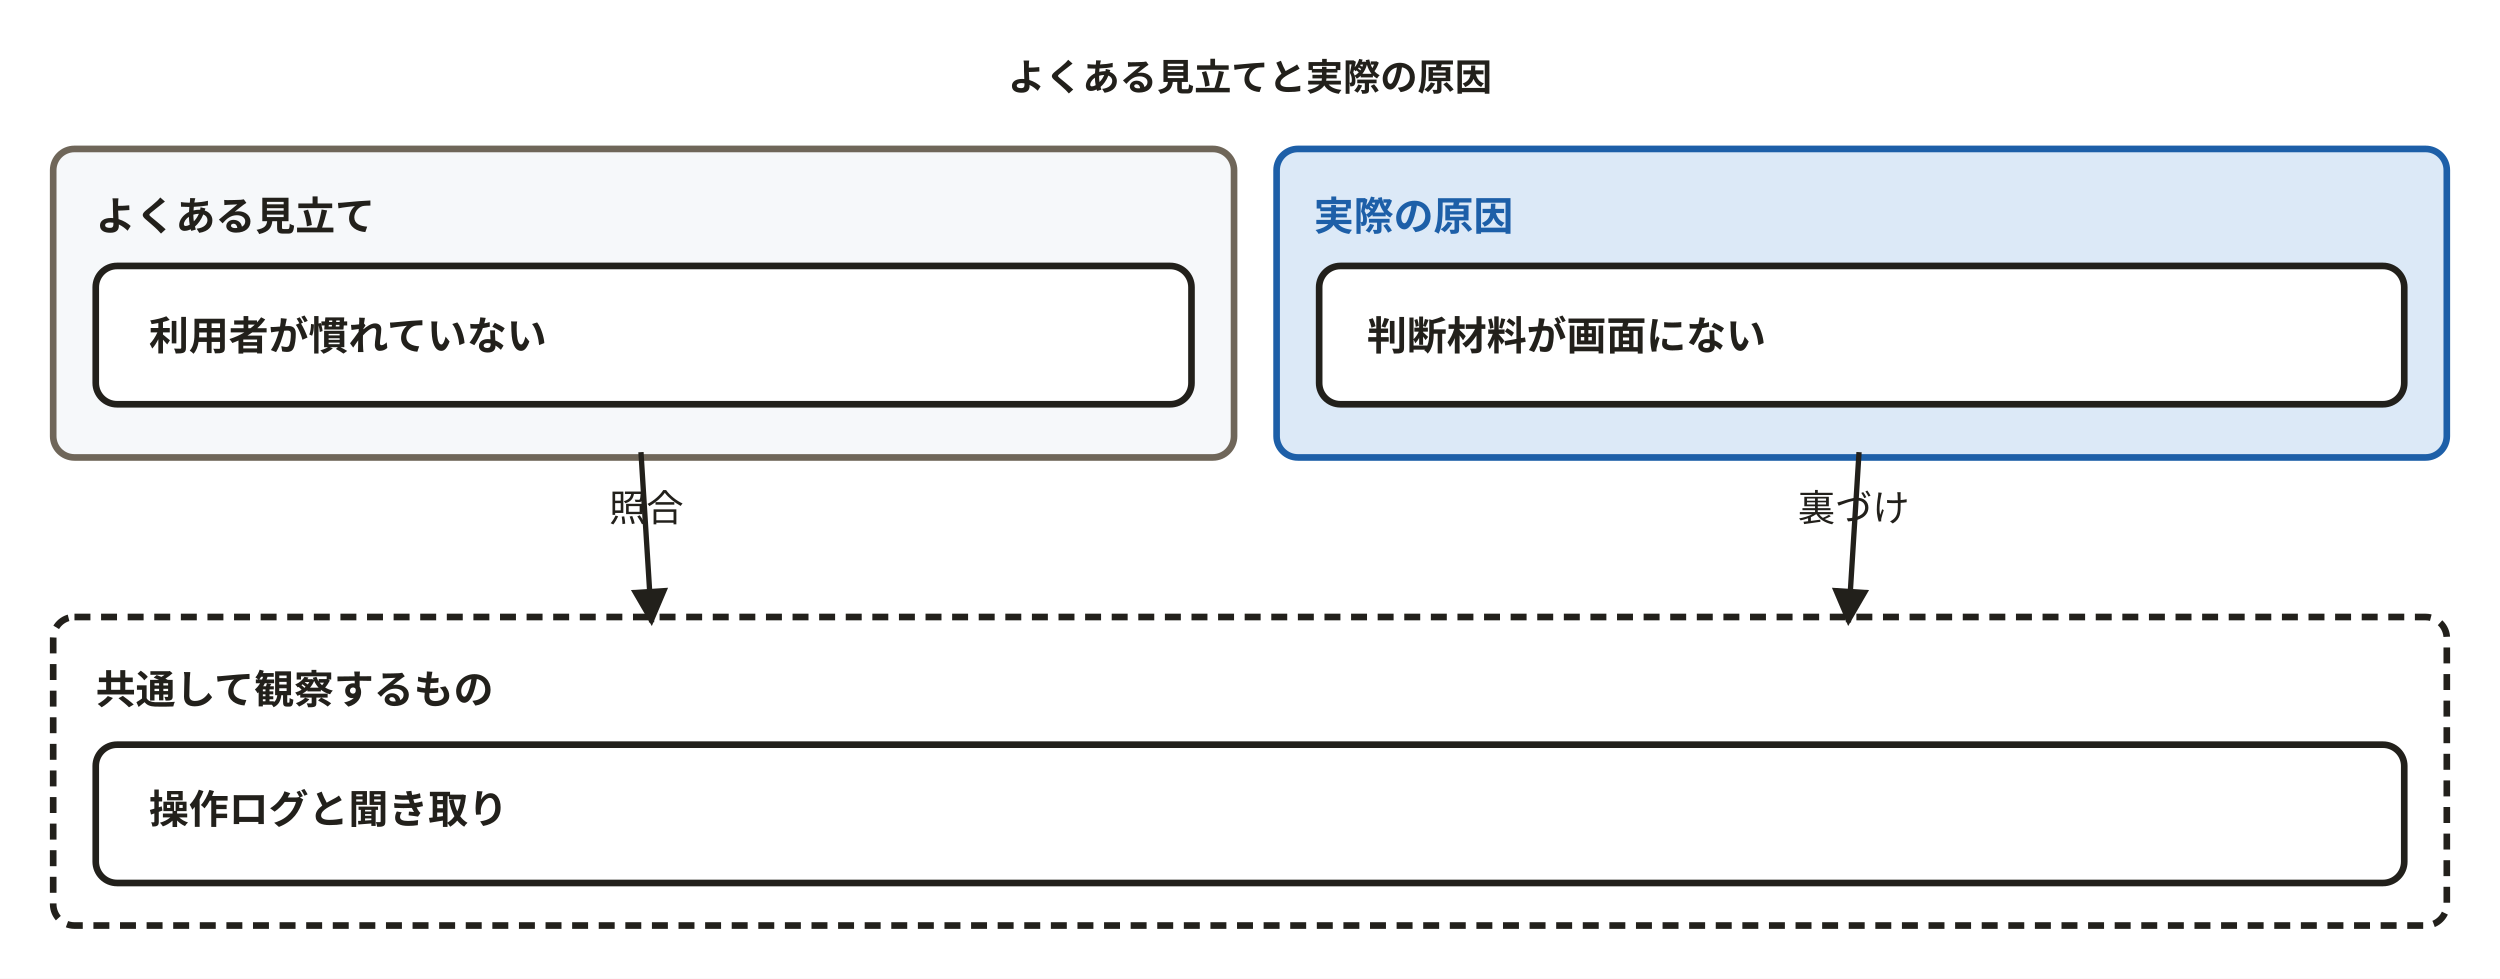
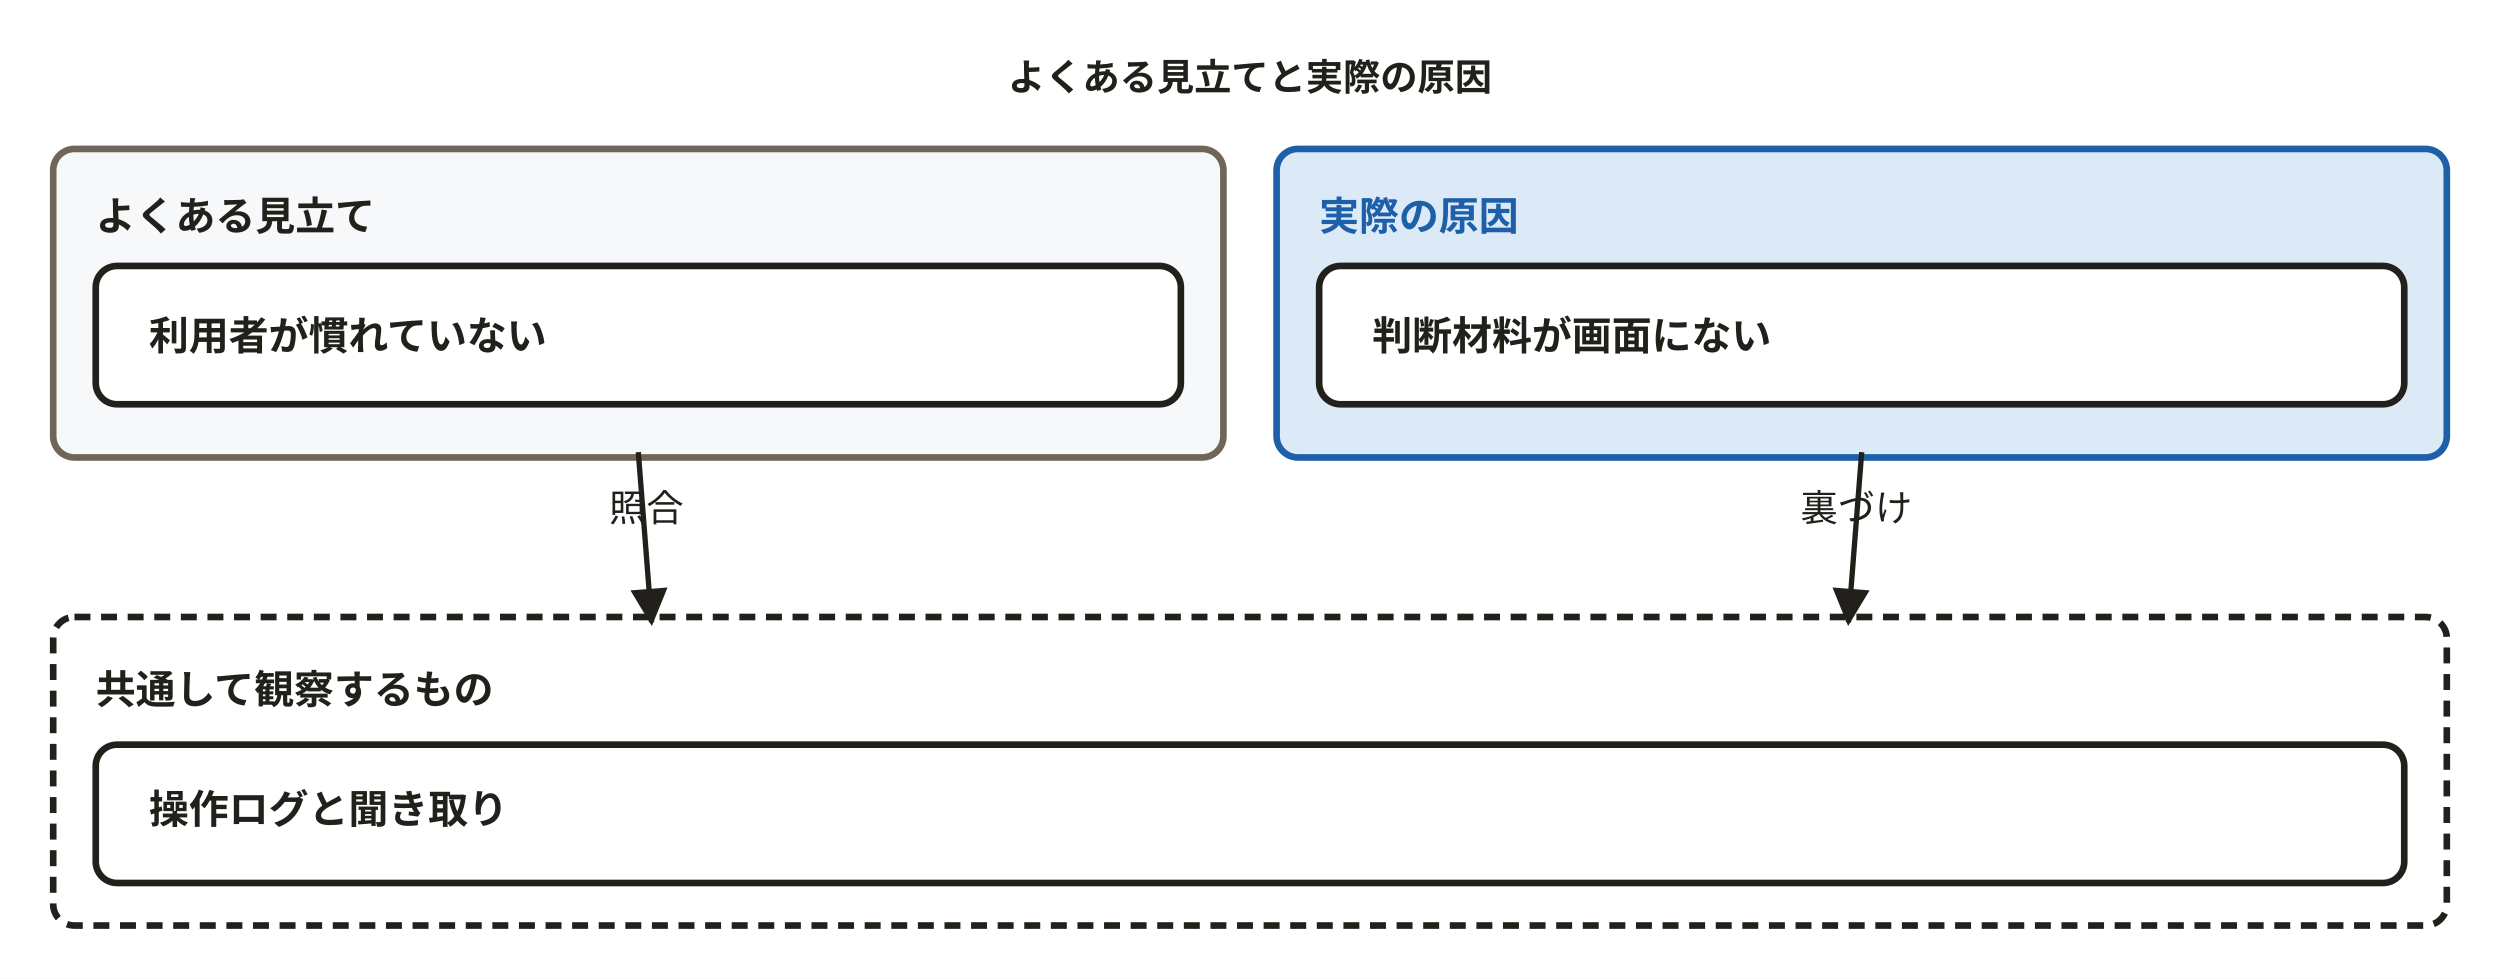
<svg xmlns="http://www.w3.org/2000/svg" width="940" height="368" viewBox="0 0 940 368" role="img" aria-labelledby="svg-title svg-desc">
  <defs>
    <marker id="dsl-arrow" viewBox="0 0 10 10" refX="9" refY="5" markerWidth="7" markerHeight="7" orient="auto-start-reverse">
      <path d="M0,0 L10,5 L0,10 z" fill="#22201b" />
    </marker>
  </defs>
  <style>
    text { font-family: 'Hiragino Sans','Hiragino Kaku Gothic ProN','Yu Gothic','YuGothic',Meiryo,'Noto Sans JP',sans-serif; }
    .emoji { font-family: 'Noto Color Emoji','Segoe UI Emoji',sans-serif; }
  </style>
  <rect x="0" y="0" width="940" height="368" fill="#ffffff" />
  <text x="470" y="34" text-anchor="middle" font-size="14" font-weight="700" fill="#22201b">よくある見立てと実際の原因</text>
-   <rect x="20" y="56" width="444" height="116" rx="8" fill="#f6f8fa" stroke="#6f6659" stroke-width="2.5" />
+   <rect x="20" y="56" width="440" height="116" rx="8" fill="#f6f8fa" stroke="#6f6659" stroke-width="2.5" />
  <text x="36" y="86.6" font-size="15" font-weight="700" fill="#22201b">よくある見立て</text>
-   <rect x="36" y="100" width="412" height="52" rx="8" fill="#ffffff" stroke="#22201b" stroke-width="2.5" />
+   <rect x="36" y="100" width="408" height="52" rx="8" fill="#ffffff" stroke="#22201b" stroke-width="2.5" />
  <text x="56" y="131.6" font-size="15" font-weight="700" fill="#22201b">利用者が慣れていない</text>
  <rect x="480" y="56" width="440" height="116" rx="8" fill="#dce9f7" stroke="#1d5fa8" stroke-width="2.5" />
-   <text x="494" y="86.6" font-size="15" font-weight="700" fill="#1d5fa8">実際の原因</text>
+   <text x="496" y="86.6" font-size="15" font-weight="700" fill="#1d5fa8">実際の原因</text>
  <rect x="496" y="100" width="408" height="52" rx="8" fill="#ffffff" stroke="#22201b" stroke-width="2.5" />
-   <text x="514" y="131.6" font-size="15" font-weight="700" fill="#22201b">判断材料が画面にない</text>
+   <text x="516" y="131.6" font-size="15" font-weight="700" fill="#22201b">判断材料が画面にない</text>
  <rect x="20" y="232" width="900" height="116" rx="8" fill="#ffffff" stroke="#22201b" stroke-width="2.5" stroke-dasharray="6,4" />
  <text x="36" y="264.6" font-size="15" font-weight="700" fill="#22201b">共通して観察するもの</text>
  <rect x="36" y="280" width="868" height="52" rx="8" fill="#ffffff" stroke="#22201b" stroke-width="2.5" />
  <text x="56" y="309.6" font-size="15" font-weight="700" fill="#22201b">操作ログと聞き取り</text>
-   <path d="M241,170 L245,234" fill="none" stroke="#22201b" stroke-width="2" marker-end="url(#dsl-arrow)" />
+   <path d="M240,170 L245,234" fill="none" stroke="#22201b" stroke-width="2" marker-end="url(#dsl-arrow)" />
  <text x="243" y="196" text-anchor="middle" font-size="14" fill="#22201b">照合</text>
-   <path d="M699,170 L695,234" fill="none" stroke="#22201b" stroke-width="2" marker-end="url(#dsl-arrow)" />
-   <text x="697" y="196" text-anchor="middle" font-size="14" fill="#22201b">裏づけ</text>
+   <path d="M700,170 L695,234" fill="none" stroke="#22201b" stroke-width="2" marker-end="url(#dsl-arrow)" />
+   <text x="698" y="196" text-anchor="middle" font-size="14" fill="#22201b">裏づけ</text>
</svg>
